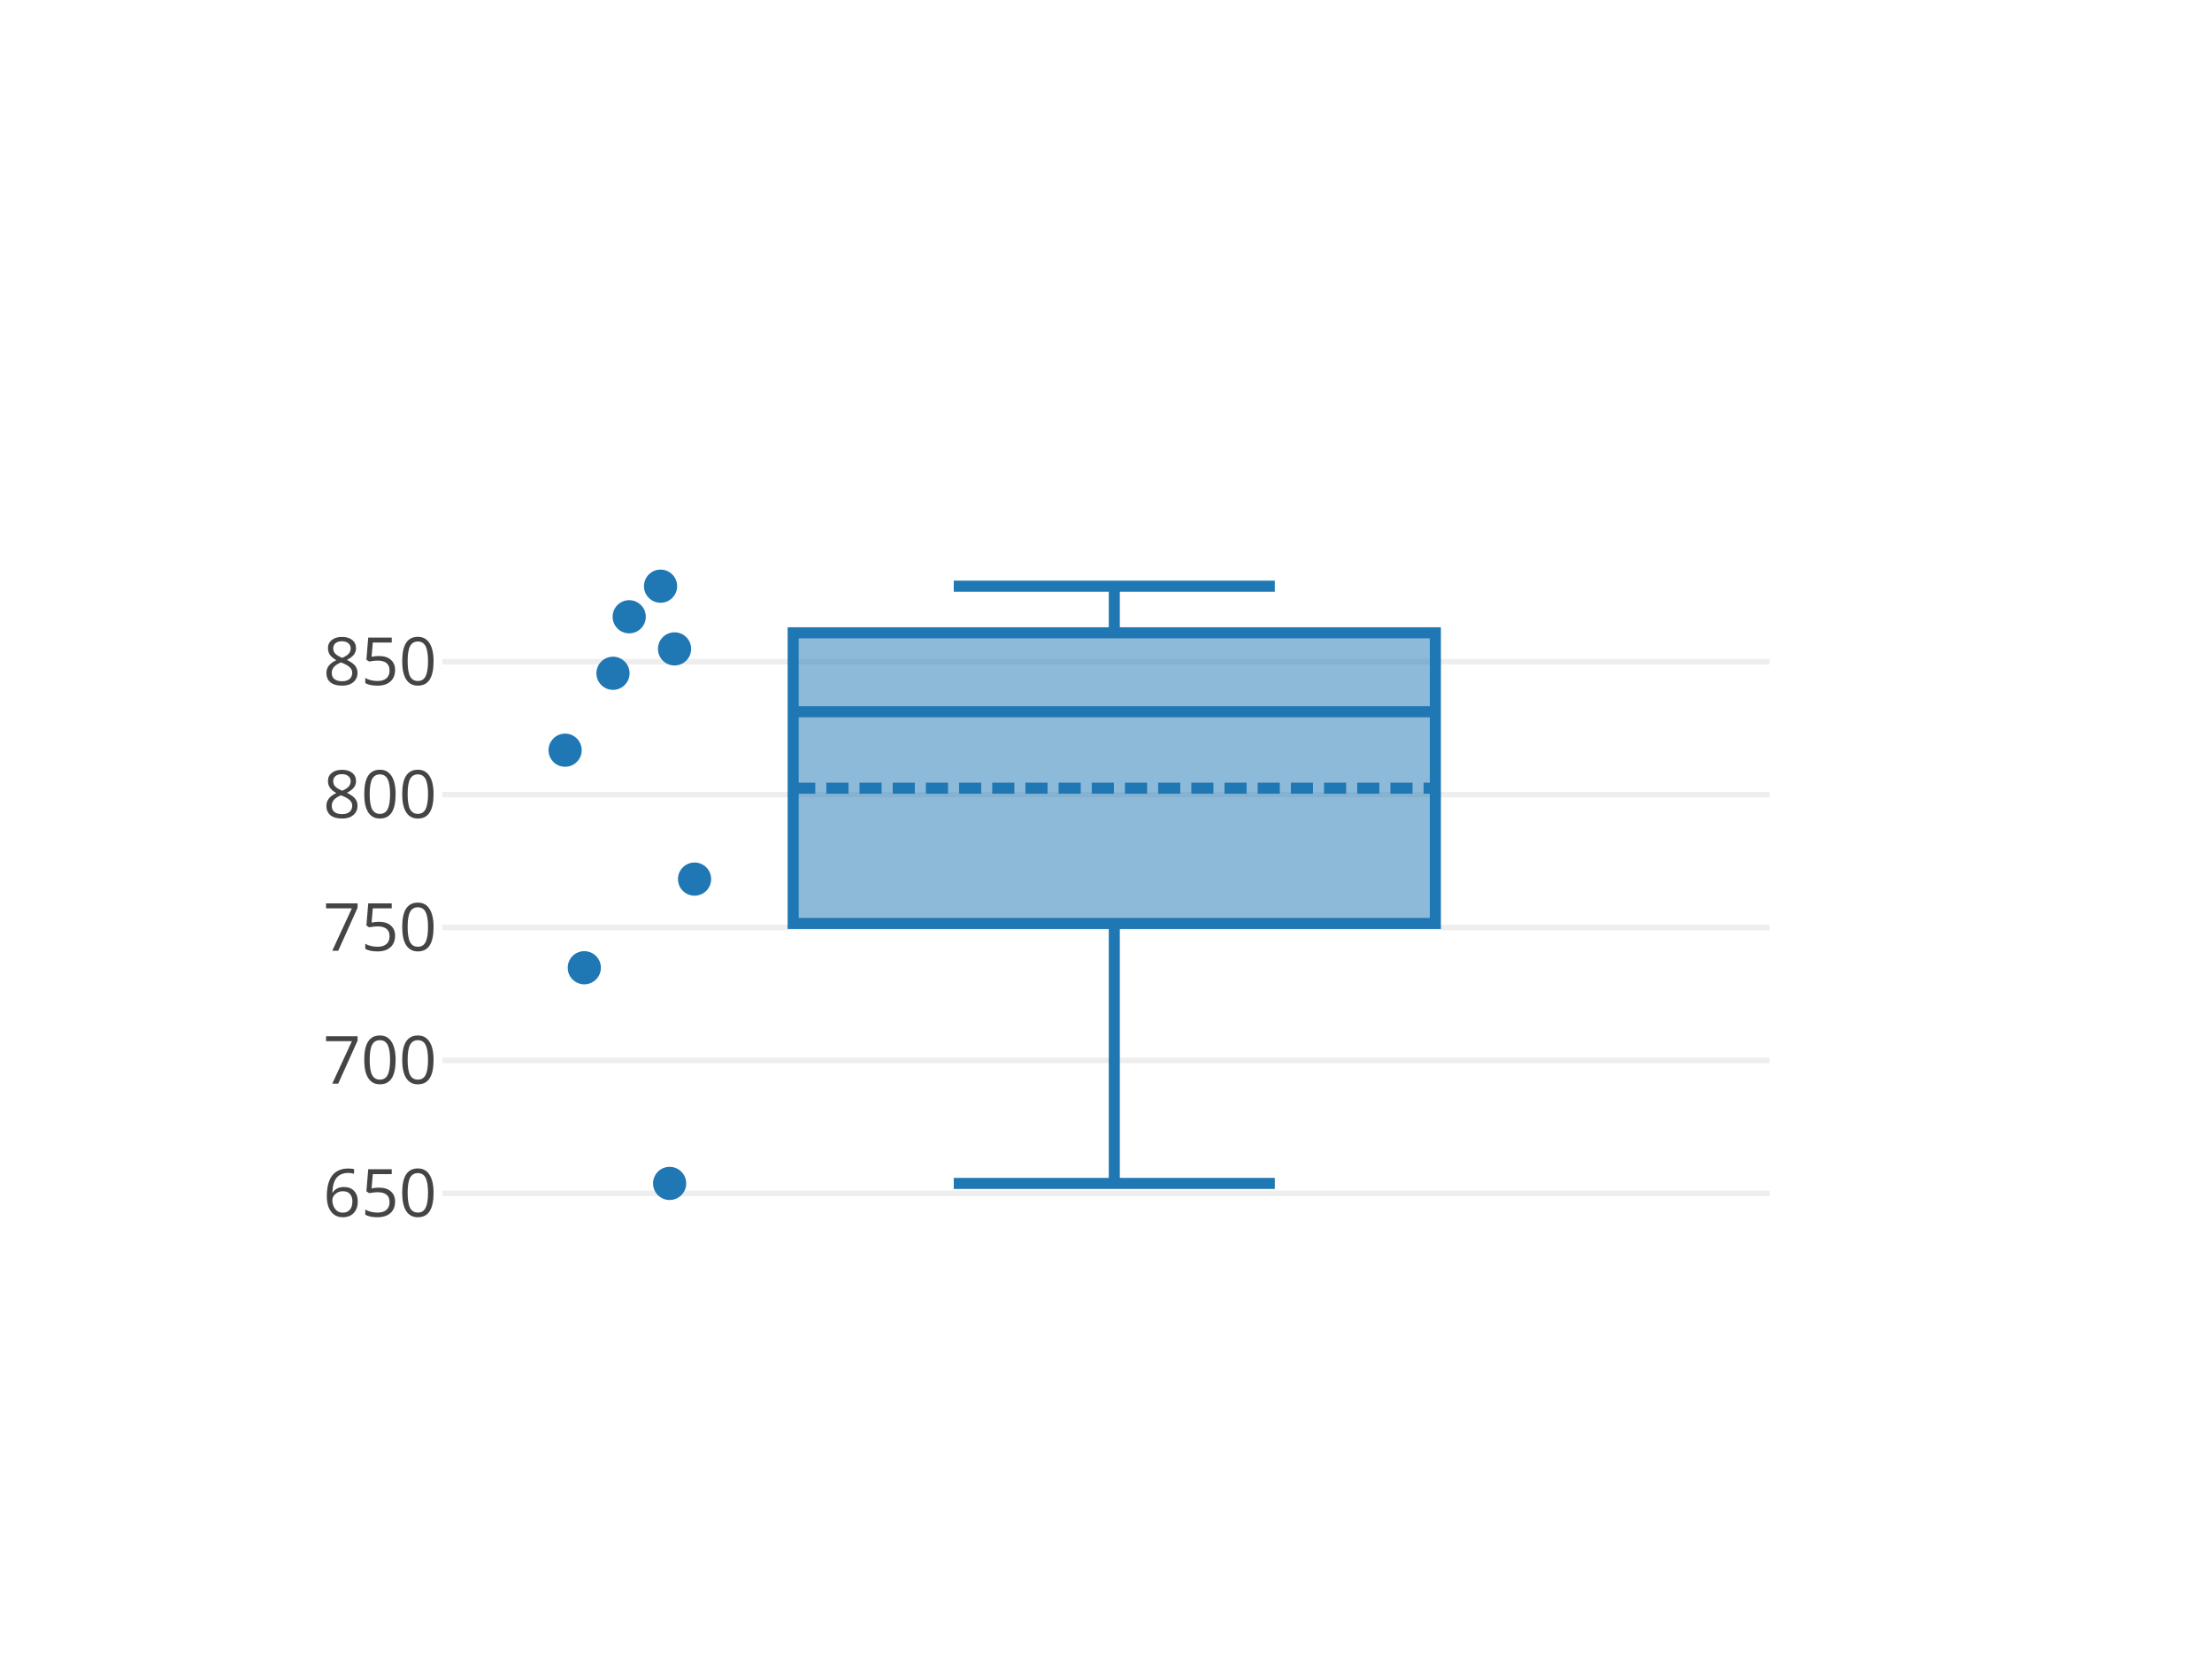
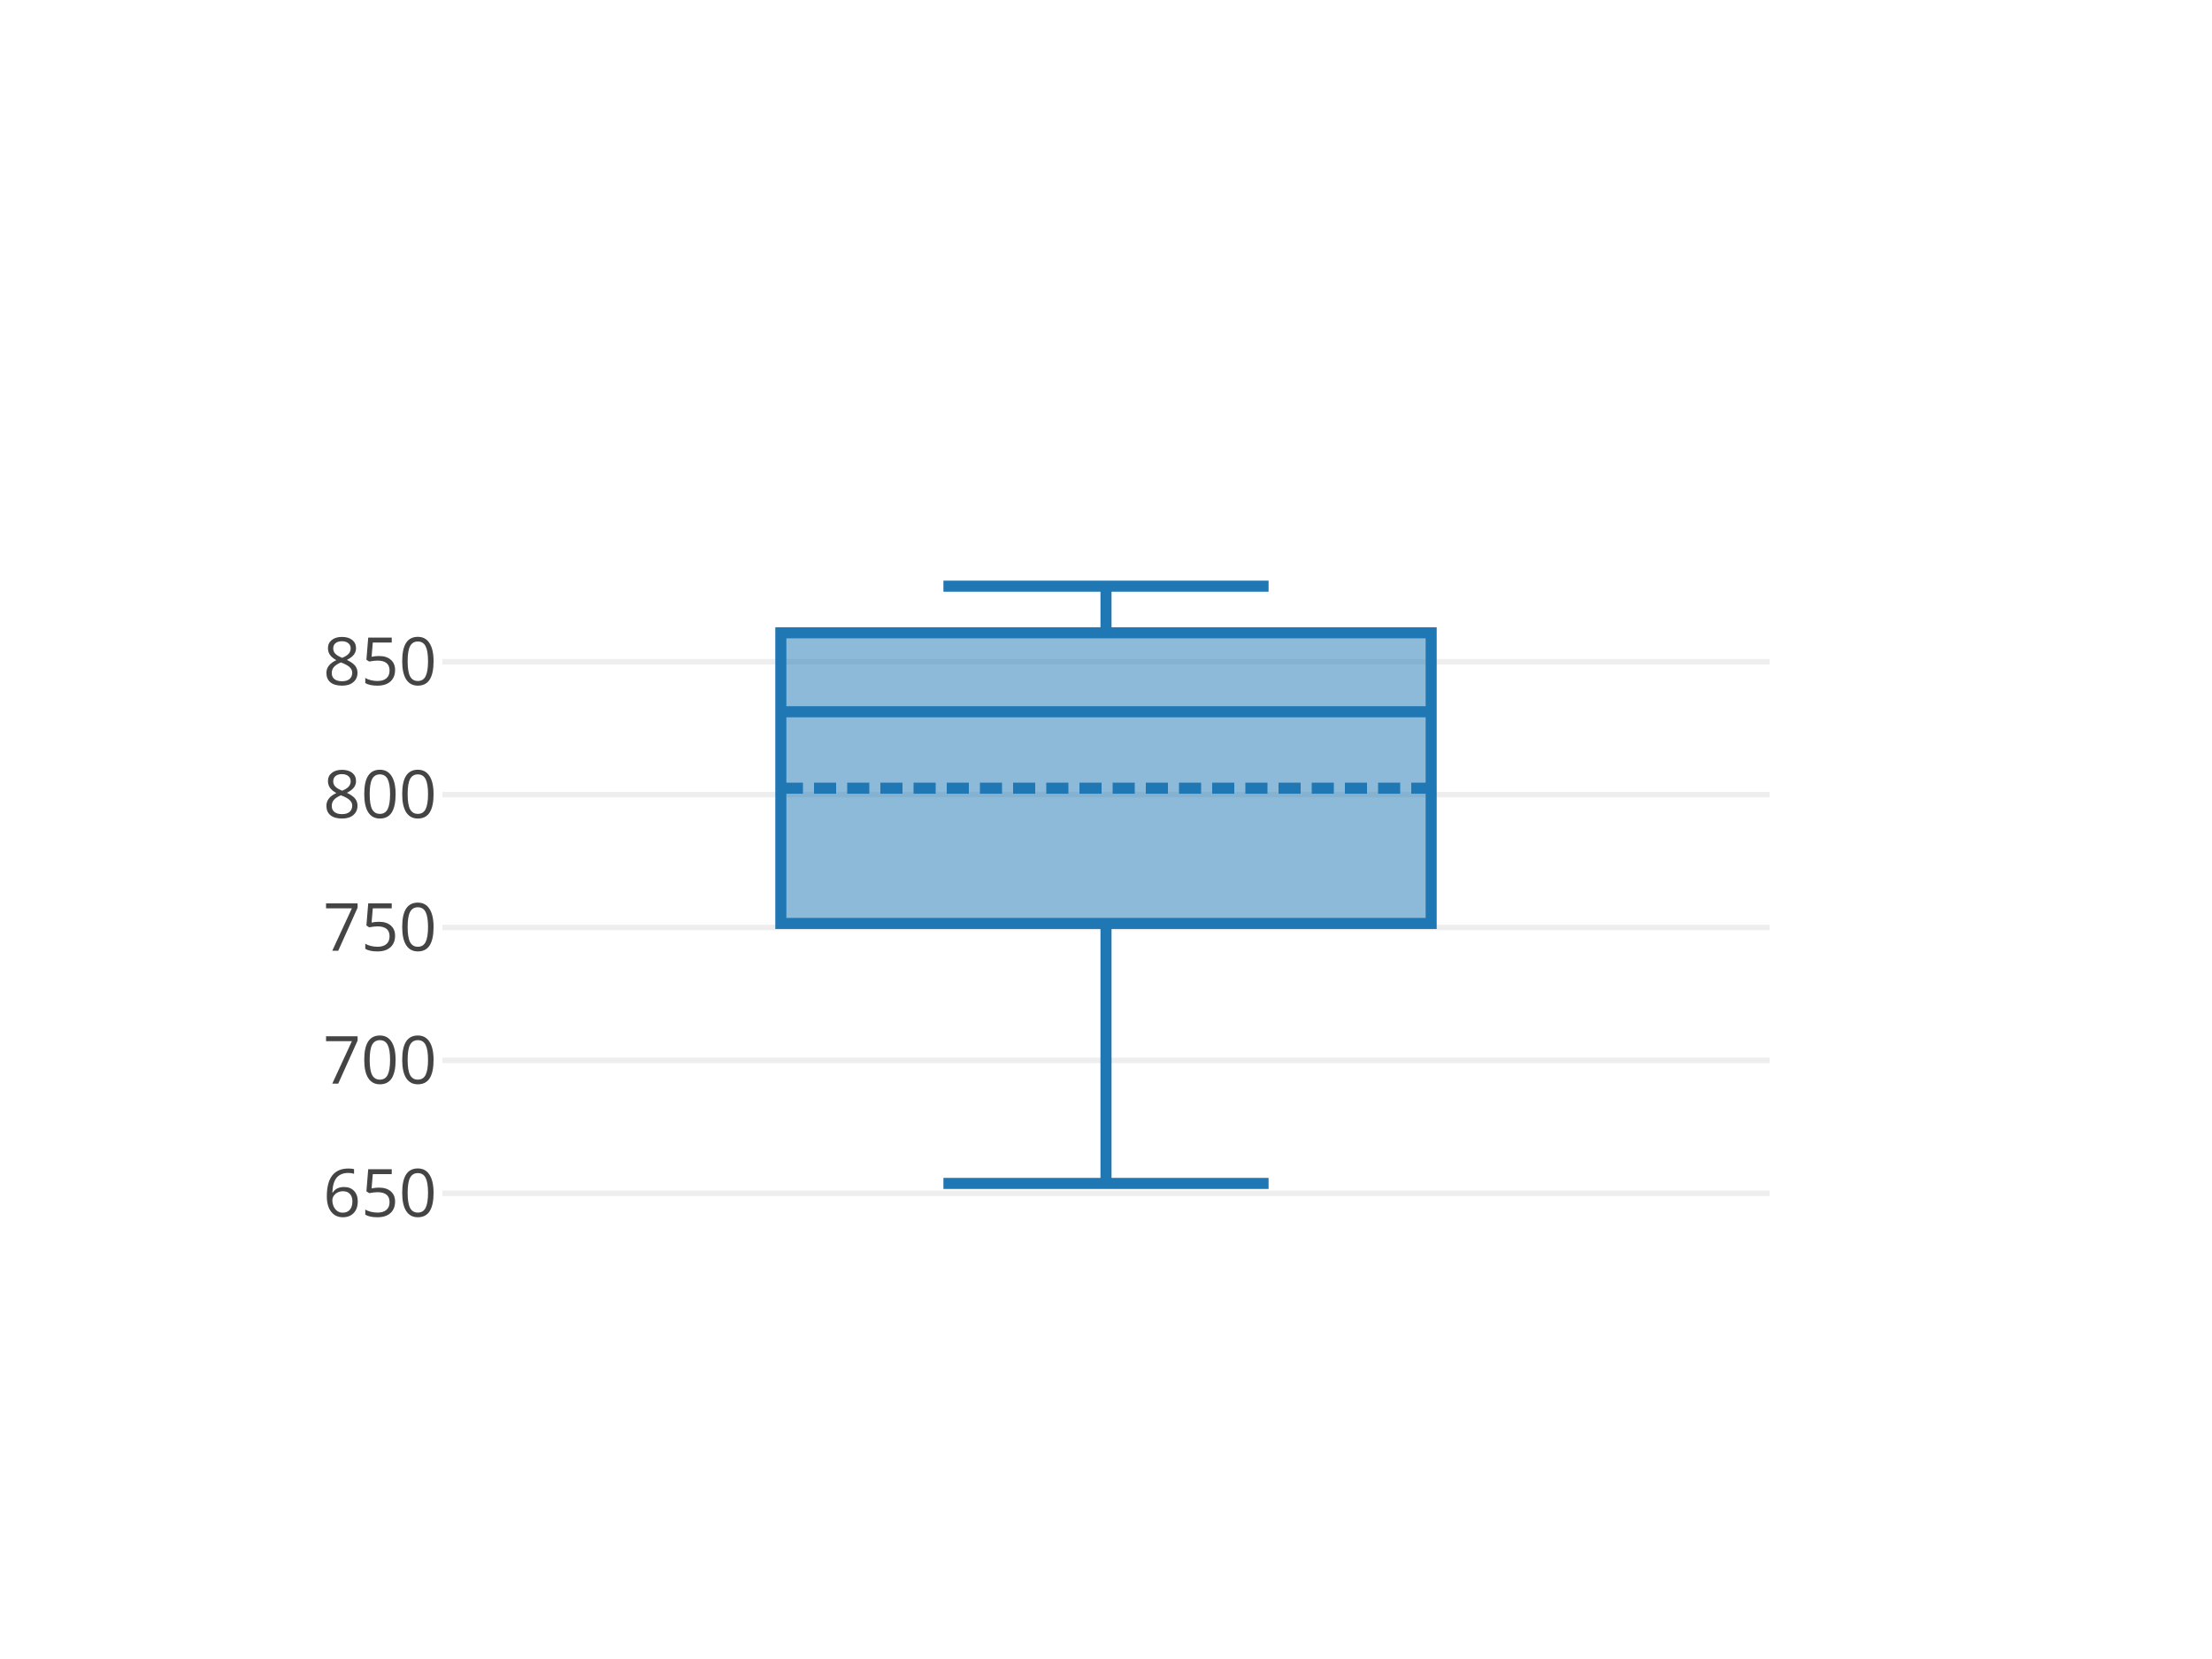
<svg xmlns="http://www.w3.org/2000/svg" class="main-svg" width="400" height="300" style="" viewBox="0 0 400 300">
  <rect x="0" y="0" width="400" height="300" style="fill: rgb(255, 255, 255); fill-opacity: 1;" />
-   <defs id="defs-b4b91a">
+   <defs id="defs-f678ec">
    <g class="clips">
-       <clipPath id="clipb4b91axyplot" class="plotclip">
+       <clipPath id="clipf678ecxyplot" class="plotclip">
        <rect width="240" height="120" />
      </clipPath>
-       <clipPath class="axesclip" id="clipb4b91ax">
+       <clipPath class="axesclip" id="clipf678ecx">
        <rect x="80" y="0" width="240" height="300" />
      </clipPath>
-       <clipPath class="axesclip" id="clipb4b91ay">
+       <clipPath class="axesclip" id="clipf678ecy">
        <rect x="0" y="100" width="400" height="120" />
      </clipPath>
-       <clipPath class="axesclip" id="clipb4b91axy">
+       <clipPath class="axesclip" id="clipf678ecxy">
        <rect x="80" y="100" width="240" height="120" />
      </clipPath>
    </g>
    <g class="gradients" />
  </defs>
  <g class="bglayer" />
  <g class="layer-below">
    <g class="imagelayer" />
    <g class="shapelayer" />
  </g>
  <g class="cartesianlayer">
    <g class="subplot xy">
      <g class="layer-subplot">
        <g class="shapelayer" />
        <g class="imagelayer" />
      </g>
      <g class="gridlayer">
        <g class="x" />
        <g class="y">
          <path class="ygrid crisp" transform="translate(0,215.79)" d="M80,0h240" style="stroke: rgb(238, 238, 238); stroke-opacity: 1; stroke-width: 1px;" />
          <path class="ygrid crisp" transform="translate(0,191.75)" d="M80,0h240" style="stroke: rgb(238, 238, 238); stroke-opacity: 1; stroke-width: 1px;" />
          <path class="ygrid crisp" transform="translate(0,167.72)" d="M80,0h240" style="stroke: rgb(238, 238, 238); stroke-opacity: 1; stroke-width: 1px;" />
          <path class="ygrid crisp" transform="translate(0,143.69)" d="M80,0h240" style="stroke: rgb(238, 238, 238); stroke-opacity: 1; stroke-width: 1px;" />
          <path class="ygrid crisp" transform="translate(0,119.66)" d="M80,0h240" style="stroke: rgb(238, 238, 238); stroke-opacity: 1; stroke-width: 1px;" />
        </g>
      </g>
      <g class="zerolinelayer" />
      <path class="xlines-below" />
      <path class="ylines-below" />
      <g class="overlines-below" />
      <g class="xaxislayer-below" />
      <g class="yaxislayer-below" />
      <g class="overaxes-below" />
-       <g class="plot" transform="translate(80,100)" clip-path="url('#clipb4b91axyplot')">
+       <g class="plot" transform="translate(80,100)" clip-path="url('#clipf678ecxyplot')">
        <g class="boxlayer mlayer">
          <g class="trace boxes" style="opacity: 1;">
-             <path class="box" d="M63.43,28.71H179.56M63.43,66.99H179.56V14.43H63.43ZM121.5,66.99V114M121.5,14.43V6M92.47,114H150.53M92.47,6H150.53" style="vector-effect: non-scaling-stroke; stroke-width: 2px; stroke: rgb(31, 119, 180); stroke-opacity: 1; fill: rgb(31, 119, 180); fill-opacity: 0.5;" />
-             <g class="points">
-               <path class="point" transform="translate(41.09,114)" d="M3,0A3,3 0 1,1 0,-3A3,3 0 0,1 3,0Z" style="opacity: 1; stroke-width: 0px; fill: rgb(31, 119, 180); fill-opacity: 1;" />
-               <path class="point" transform="translate(25.66,75)" d="M3,0A3,3 0 1,1 0,-3A3,3 0 0,1 3,0Z" style="opacity: 1; stroke-width: 0px; fill: rgb(31, 119, 180); fill-opacity: 1;" />
-               <path class="point" transform="translate(45.6,58.97)" d="M3,0A3,3 0 1,1 0,-3A3,3 0 0,1 3,0Z" style="opacity: 1; stroke-width: 0px; fill: rgb(31, 119, 180); fill-opacity: 1;" />
-               <path class="point" transform="translate(22.19,35.66)" d="M3,0A3,3 0 1,1 0,-3A3,3 0 0,1 3,0Z" style="opacity: 1; stroke-width: 0px; fill: rgb(31, 119, 180); fill-opacity: 1;" />
-               <path class="point" transform="translate(30.85,21.75)" d="M3,0A3,3 0 1,1 0,-3A3,3 0 0,1 3,0Z" style="opacity: 1; stroke-width: 0px; fill: rgb(31, 119, 180); fill-opacity: 1;" />
-               <path class="point" transform="translate(41.98,17.34)" d="M3,0A3,3 0 1,1 0,-3A3,3 0 0,1 3,0Z" style="opacity: 1; stroke-width: 0px; fill: rgb(31, 119, 180); fill-opacity: 1;" />
-               <path class="point" transform="translate(33.78,11.53)" d="M3,0A3,3 0 1,1 0,-3A3,3 0 0,1 3,0Z" style="opacity: 1; stroke-width: 0px; fill: rgb(31, 119, 180); fill-opacity: 1;" />
-               <path class="point" transform="translate(39.45,6)" d="M3,0A3,3 0 1,1 0,-3A3,3 0 0,1 3,0Z" style="opacity: 1; stroke-width: 0px; fill: rgb(31, 119, 180); fill-opacity: 1;" />
-             </g>
-             <path class="mean" d="M63.43,42.53H179.56" style="fill: none; vector-effect: non-scaling-stroke; stroke-width: 2; stroke-dasharray: 4px, 2px; stroke: rgb(31, 119, 180); stroke-opacity: 1;" />
+             <path class="box" d="M61.2,28.71H178.8M61.2,66.99H178.8V14.43H61.2ZM120,66.99V114M120,14.43V6M90.6,114H149.4M90.6,6H149.4" style="vector-effect: non-scaling-stroke; stroke-width: 2px; stroke: rgb(31, 119, 180); stroke-opacity: 1; fill: rgb(31, 119, 180); fill-opacity: 0.5;" />
+             <g class="points" />
+             <path class="mean" d="M61.2,42.53H178.8" style="fill: none; vector-effect: non-scaling-stroke; stroke-width: 2; stroke-dasharray: 4px, 2px; stroke: rgb(31, 119, 180); stroke-opacity: 1;" />
          </g>
        </g>
      </g>
      <g class="overplot" />
      <path class="xlines-above crisp" d="M0,0" style="fill: none;" />
      <path class="ylines-above crisp" d="M0,0" style="fill: none;" />
      <g class="overlines-above" />
      <g class="xaxislayer-above">
        <g class="xtick">
-           <text text-anchor="middle" x="0" y="233" transform="translate(201.5,0)" style="font-family: 'Open Sans', verdana, arial, sans-serif; font-size: 12px; fill: rgb(68, 68, 68); fill-opacity: 1; white-space: pre;" />
+           <text text-anchor="middle" x="0" y="233" transform="translate(200,0)" style="font-family: 'Open Sans', verdana, arial, sans-serif; font-size: 12px; fill: rgb(68, 68, 68); fill-opacity: 1; white-space: pre;" />
        </g>
      </g>
      <g class="yaxislayer-above">
        <g class="ytick">
          <text text-anchor="end" x="79" y="4.2" transform="translate(0,215.79)" style="font-family: 'Open Sans', verdana, arial, sans-serif; font-size: 12px; fill: rgb(68, 68, 68); fill-opacity: 1; white-space: pre;">650</text>
        </g>
        <g class="ytick">
          <text text-anchor="end" x="79" y="4.2" transform="translate(0,191.75)" style="font-family: 'Open Sans', verdana, arial, sans-serif; font-size: 12px; fill: rgb(68, 68, 68); fill-opacity: 1; white-space: pre;">700</text>
        </g>
        <g class="ytick">
          <text text-anchor="end" x="79" y="4.2" transform="translate(0,167.72)" style="font-family: 'Open Sans', verdana, arial, sans-serif; font-size: 12px; fill: rgb(68, 68, 68); fill-opacity: 1; white-space: pre;">750</text>
        </g>
        <g class="ytick">
          <text text-anchor="end" x="79" y="4.2" transform="translate(0,143.69)" style="font-family: 'Open Sans', verdana, arial, sans-serif; font-size: 12px; fill: rgb(68, 68, 68); fill-opacity: 1; white-space: pre;">800</text>
        </g>
        <g class="ytick">
          <text text-anchor="end" x="79" y="4.2" transform="translate(0,119.66)" style="font-family: 'Open Sans', verdana, arial, sans-serif; font-size: 12px; fill: rgb(68, 68, 68); fill-opacity: 1; white-space: pre;">850</text>
        </g>
      </g>
      <g class="overaxes-above" />
    </g>
  </g>
  <g class="polarlayer" />
  <g class="ternarylayer" />
  <g class="geolayer" />
  <g class="funnelarealayer" />
  <g class="pielayer" />
  <g class="treemaplayer" />
  <g class="sunburstlayer" />
  <g class="glimages" />
-   <defs id="topdefs-b4b91a">
+   <defs id="topdefs-f678ec">
    <g class="clips" />
  </defs>
  <g class="layer-above">
    <g class="imagelayer" />
    <g class="shapelayer" />
  </g>
  <g class="infolayer">
    <g class="g-gtitle" />
    <g class="g-xtitle" />
    <g class="g-ytitle" />
  </g>
</svg>
